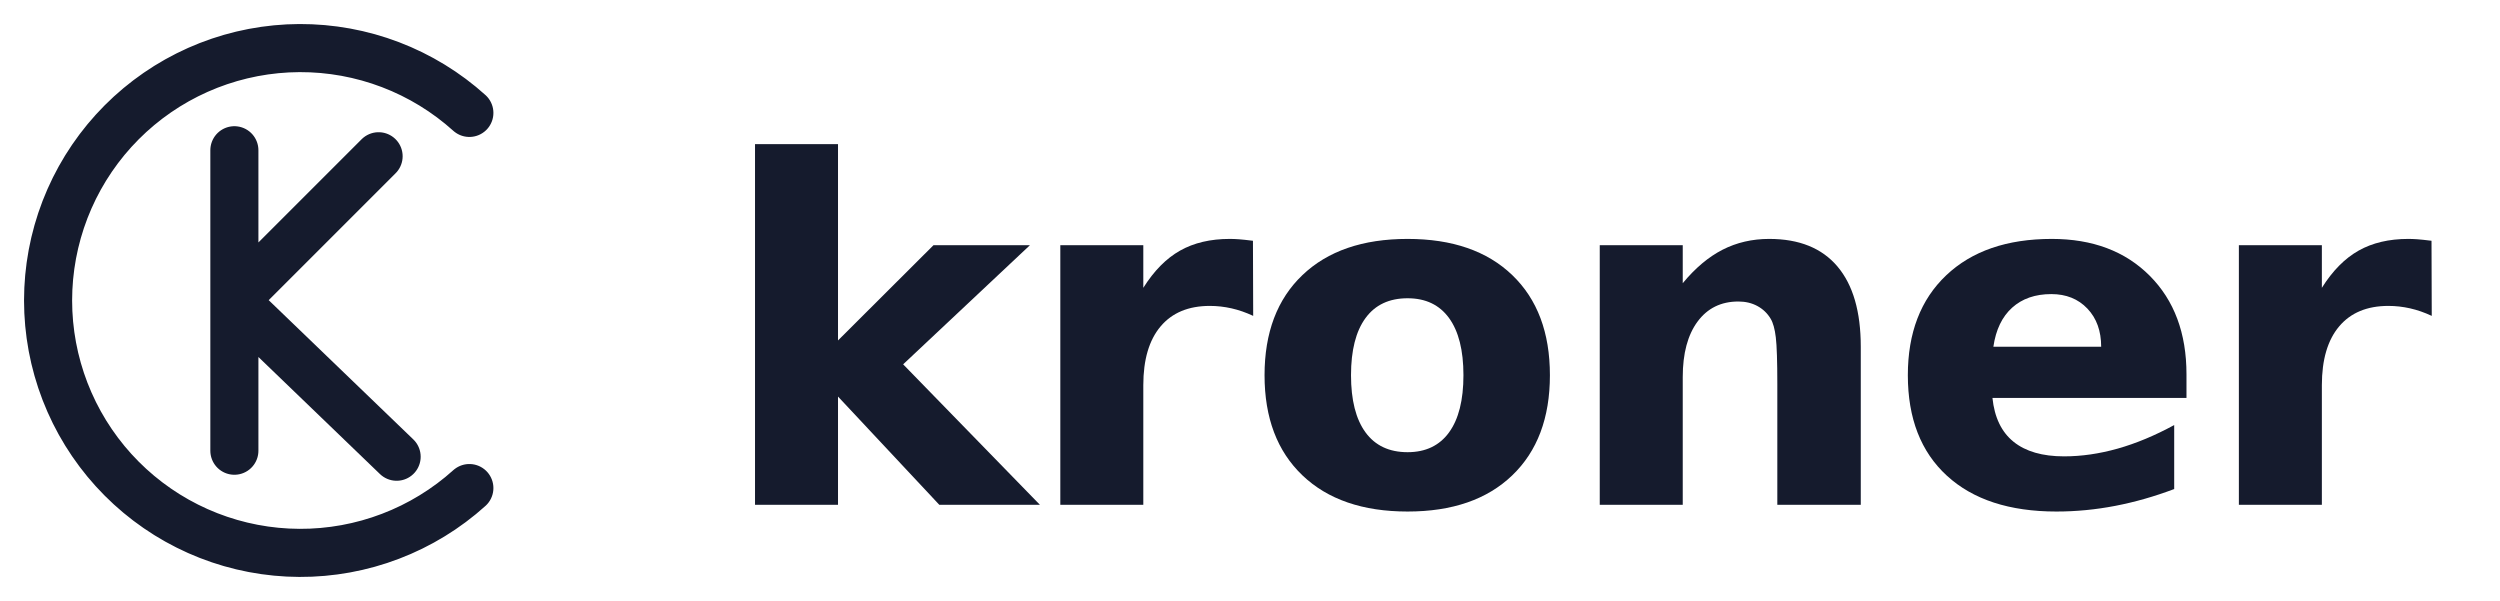
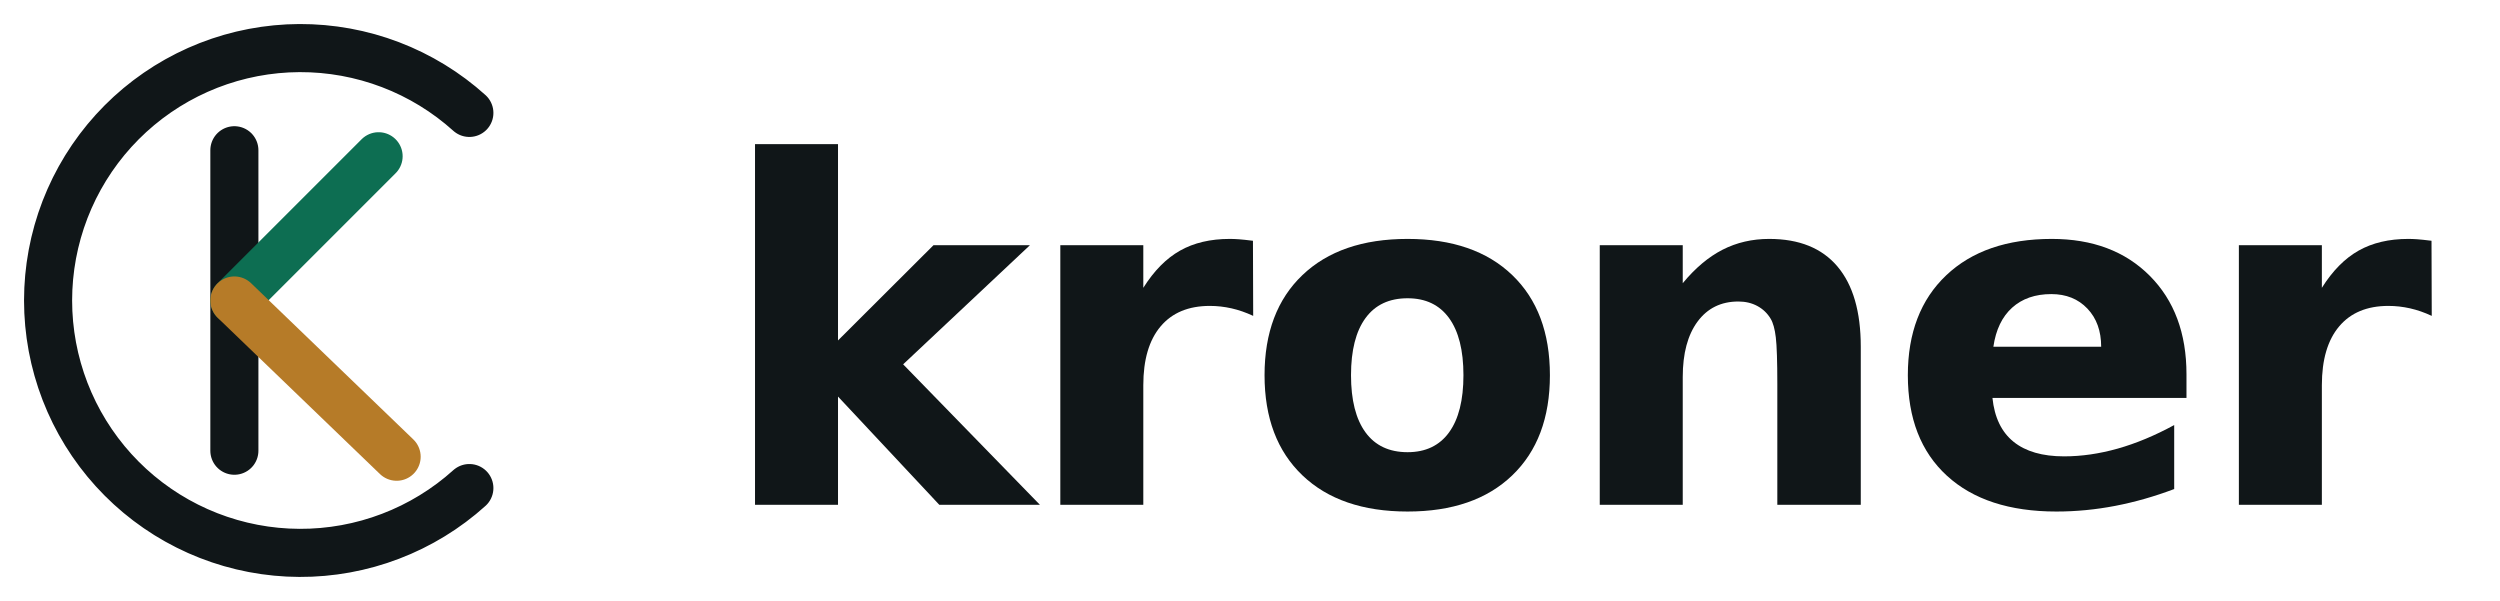
<svg xmlns="http://www.w3.org/2000/svg" viewBox="0 0 416 100" width="832" height="200" role="img" aria-label="Kroner">
-   <g fill="none" stroke="#151B2D" stroke-width="8" stroke-linecap="round" stroke-linejoin="round">
-     <path d="M78.103,18.788 L76.636,17.527 L75.112,16.334 L73.535,15.213 L71.907,14.166 L70.234,13.195 L68.517,12.302 L66.761,11.489 L64.969,10.758 L63.146,10.110 L61.295,9.547 L59.419,9.070 L57.524,8.679 L55.613,8.377 L53.690,8.162 L51.759,8.037 L49.824,8.000 L47.890,8.053 L45.960,8.195 L44.039,8.425 L42.130,8.744 L40.238,9.150 L38.367,9.643 L36.520,10.222 L34.702,10.885 L32.917,11.631 L31.168,12.459 L29.459,13.366 L27.793,14.351 L26.175,15.412 L24.607,16.546 L23.093,17.751 L21.636,19.024 L20.239,20.364 L18.906,21.766 L17.638,23.228 L16.440,24.747 L15.312,26.320 L14.258,27.943 L13.280,29.612 L12.380,31.325 L11.560,33.078 L10.821,34.866 L10.166,36.687 L9.595,38.536 L9.110,40.409 L8.711,42.303 L8.401,44.213 L8.178,46.135 L8.045,48.065 L8.000,50.000 L8.045,51.935 L8.178,53.865 L8.401,55.787 L8.711,57.697 L9.110,59.591 L9.595,61.464 L10.166,63.313 L10.821,65.134 L11.560,66.922 L12.380,68.675 L13.280,70.388 L14.258,72.057 L15.312,73.680 L16.440,75.253 L17.638,76.772 L18.906,78.234 L20.239,79.636 L21.636,80.976 L23.093,82.249 L24.607,83.454 L26.175,84.588 L27.793,85.649 L29.459,86.634 L31.168,87.541 L32.917,88.369 L34.702,89.115 L36.520,89.778 L38.367,90.357 L40.238,90.850 L42.130,91.256 L44.039,91.575 L45.960,91.805 L47.890,91.947 L49.824,92.000 L51.759,91.963 L53.690,91.838 L55.613,91.623 L57.524,91.321 L59.419,90.930 L61.295,90.453 L63.146,89.890 L64.969,89.242 L66.761,88.511 L68.517,87.698 L70.234,86.805 L71.907,85.834 L73.535,84.787 L75.112,83.666 L76.636,82.473 L78.103,81.212" />
-     <path d="M39 25V75M39 50L63 26M39 50L66 76" />
+   <g fill="none" stroke-width="8" stroke-linecap="round" stroke-linejoin="round">
+     <path stroke="#101618" d="M78.103,18.788 L76.636,17.527 L75.112,16.334 L73.535,15.213 L71.907,14.166 L70.234,13.195 L68.517,12.302 L66.761,11.489 L64.969,10.758 L63.146,10.110 L61.295,9.547 L59.419,9.070 L57.524,8.679 L55.613,8.377 L53.690,8.162 L51.759,8.037 L49.824,8.000 L47.890,8.053 L45.960,8.195 L44.039,8.425 L42.130,8.744 L40.238,9.150 L38.367,9.643 L36.520,10.222 L34.702,10.885 L32.917,11.631 L31.168,12.459 L29.459,13.366 L27.793,14.351 L26.175,15.412 L24.607,16.546 L23.093,17.751 L21.636,19.024 L20.239,20.364 L18.906,21.766 L17.638,23.228 L16.440,24.747 L15.312,26.320 L14.258,27.943 L13.280,29.612 L12.380,31.325 L11.560,33.078 L10.821,34.866 L10.166,36.687 L9.595,38.536 L9.110,40.409 L8.711,42.303 L8.401,44.213 L8.178,46.135 L8.045,48.065 L8.000,50.000 L8.045,51.935 L8.178,53.865 L8.401,55.787 L8.711,57.697 L9.110,59.591 L9.595,61.464 L10.166,63.313 L10.821,65.134 L11.560,66.922 L12.380,68.675 L13.280,70.388 L14.258,72.057 L15.312,73.680 L16.440,75.253 L17.638,76.772 L18.906,78.234 L20.239,79.636 L21.636,80.976 L23.093,82.249 L24.607,83.454 L26.175,84.588 L27.793,85.649 L29.459,86.634 L31.168,87.541 L32.917,88.369 L34.702,89.115 L36.520,89.778 L38.367,90.357 L40.238,90.850 L42.130,91.256 L44.039,91.575 L45.960,91.805 L47.890,91.947 L49.824,92.000 L51.759,91.963 L53.690,91.838 L55.613,91.623 L57.524,91.321 L59.419,90.930 L61.295,90.453 L63.146,89.890 L64.969,89.242 L66.761,88.511 L68.517,87.698 L70.234,86.805 L71.907,85.834 L73.535,84.787 L75.112,83.666 L76.636,82.473 L78.103,81.212" />
+     <path stroke="#101618" d="M39 25V75" />
+     <path stroke="#0D6E52" d="M39 50L63 26" />
+     <path stroke="#B67B28" d="M39 50L66 76" />
  </g>
-   <g fill="#151B2D">
+   <g fill="#101618">
    <path d="M172 1556H530V709L942 1120H1358L811 606L1401 0H967L530 467V0H172Z" transform="translate(119.000 84) scale(0.038574 -0.038574)" />
    <path d="M1004 815Q957 837 910.5 847.5Q864 858 817 858Q679 858 604.5 769.5Q530 681 530 516V0H172V1120H530V936Q599 1046 688.5 1096.5Q778 1147 903 1147Q921 1147 942.0 1145.5Q963 1144 1003 1139Z" transform="translate(169.802 84) scale(0.038574 -0.038574)" />
    <path d="M705 891Q586 891 523.5 805.5Q461 720 461 559Q461 398 523.5 312.5Q586 227 705 227Q822 227 884.0 312.5Q946 398 946 559Q946 720 884.0 805.5Q822 891 705 891ZM705 1147Q994 1147 1156.5 991.0Q1319 835 1319 559Q1319 283 1156.5 127.0Q994 -29 705 -29Q415 -29 251.5 127.0Q88 283 88 559Q88 835 251.5 991.0Q415 1147 705 1147Z" transform="translate(207.026 84) scale(0.038574 -0.038574)" />
    <path d="M1298 682V0H938V111V522Q938 667 931.5 722.0Q925 777 909 803Q888 838 852.0 857.5Q816 877 770 877Q658 877 594.0 790.5Q530 704 530 551V0H172V1120H530V956Q611 1054 702.0 1100.5Q793 1147 903 1147Q1097 1147 1197.5 1028.0Q1298 909 1298 682Z" transform="translate(259.564 84) scale(0.038574 -0.038574)" />
    <path d="M1290 563V461H453Q466 335 544.0 272.0Q622 209 762 209Q875 209 993.5 242.5Q1112 276 1237 344V68Q1110 20 983.0 -4.5Q856 -29 729 -29Q425 -29 256.5 125.5Q88 280 88 559Q88 833 253.5 990.0Q419 1147 709 1147Q973 1147 1131.5 988.0Q1290 829 1290 563ZM922 682Q922 784 862.5 846.5Q803 909 707 909Q603 909 538.0 850.5Q473 792 457 682Z" transform="translate(314.070 84) scale(0.038574 -0.038574)" />
    <path d="M1004 815Q957 837 910.5 847.5Q864 858 817 858Q679 858 604.5 769.5Q530 681 530 516V0H172V1120H530V936Q599 1046 688.5 1096.5Q778 1147 903 1147Q921 1147 942.0 1145.5Q963 1144 1003 1139Z" transform="translate(365.914 84) scale(0.038574 -0.038574)" />
  </g>
</svg>
